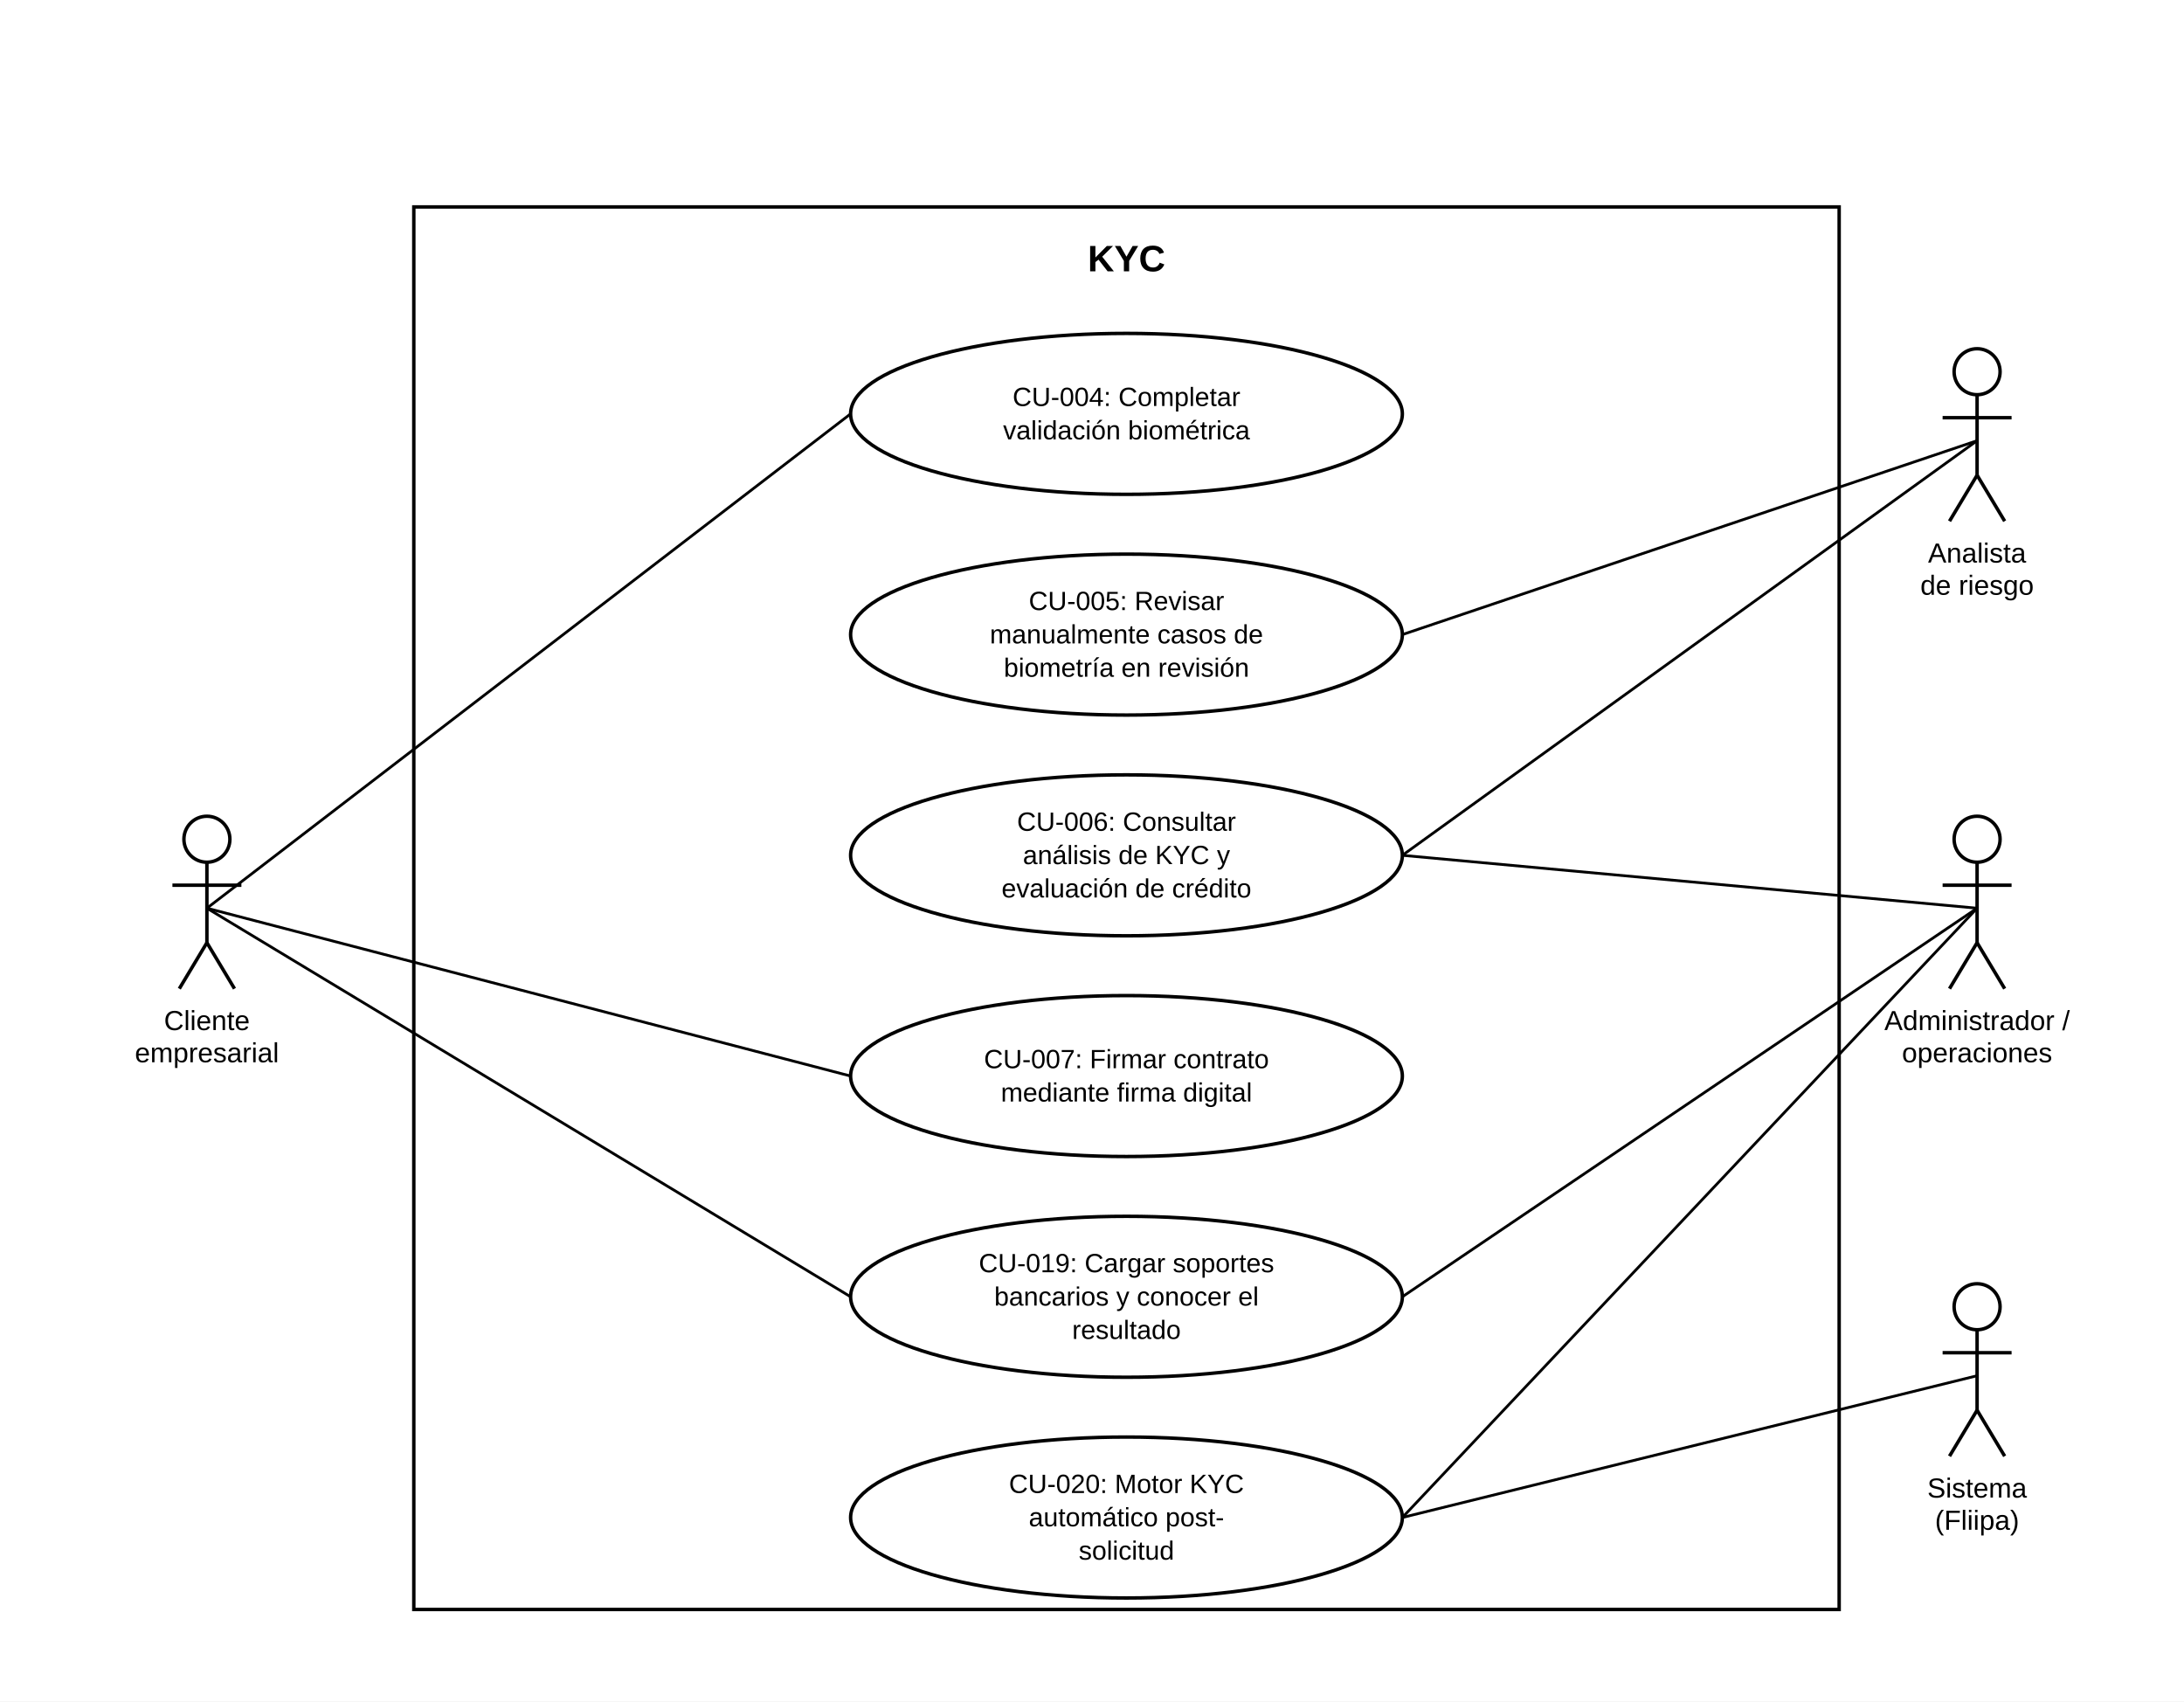
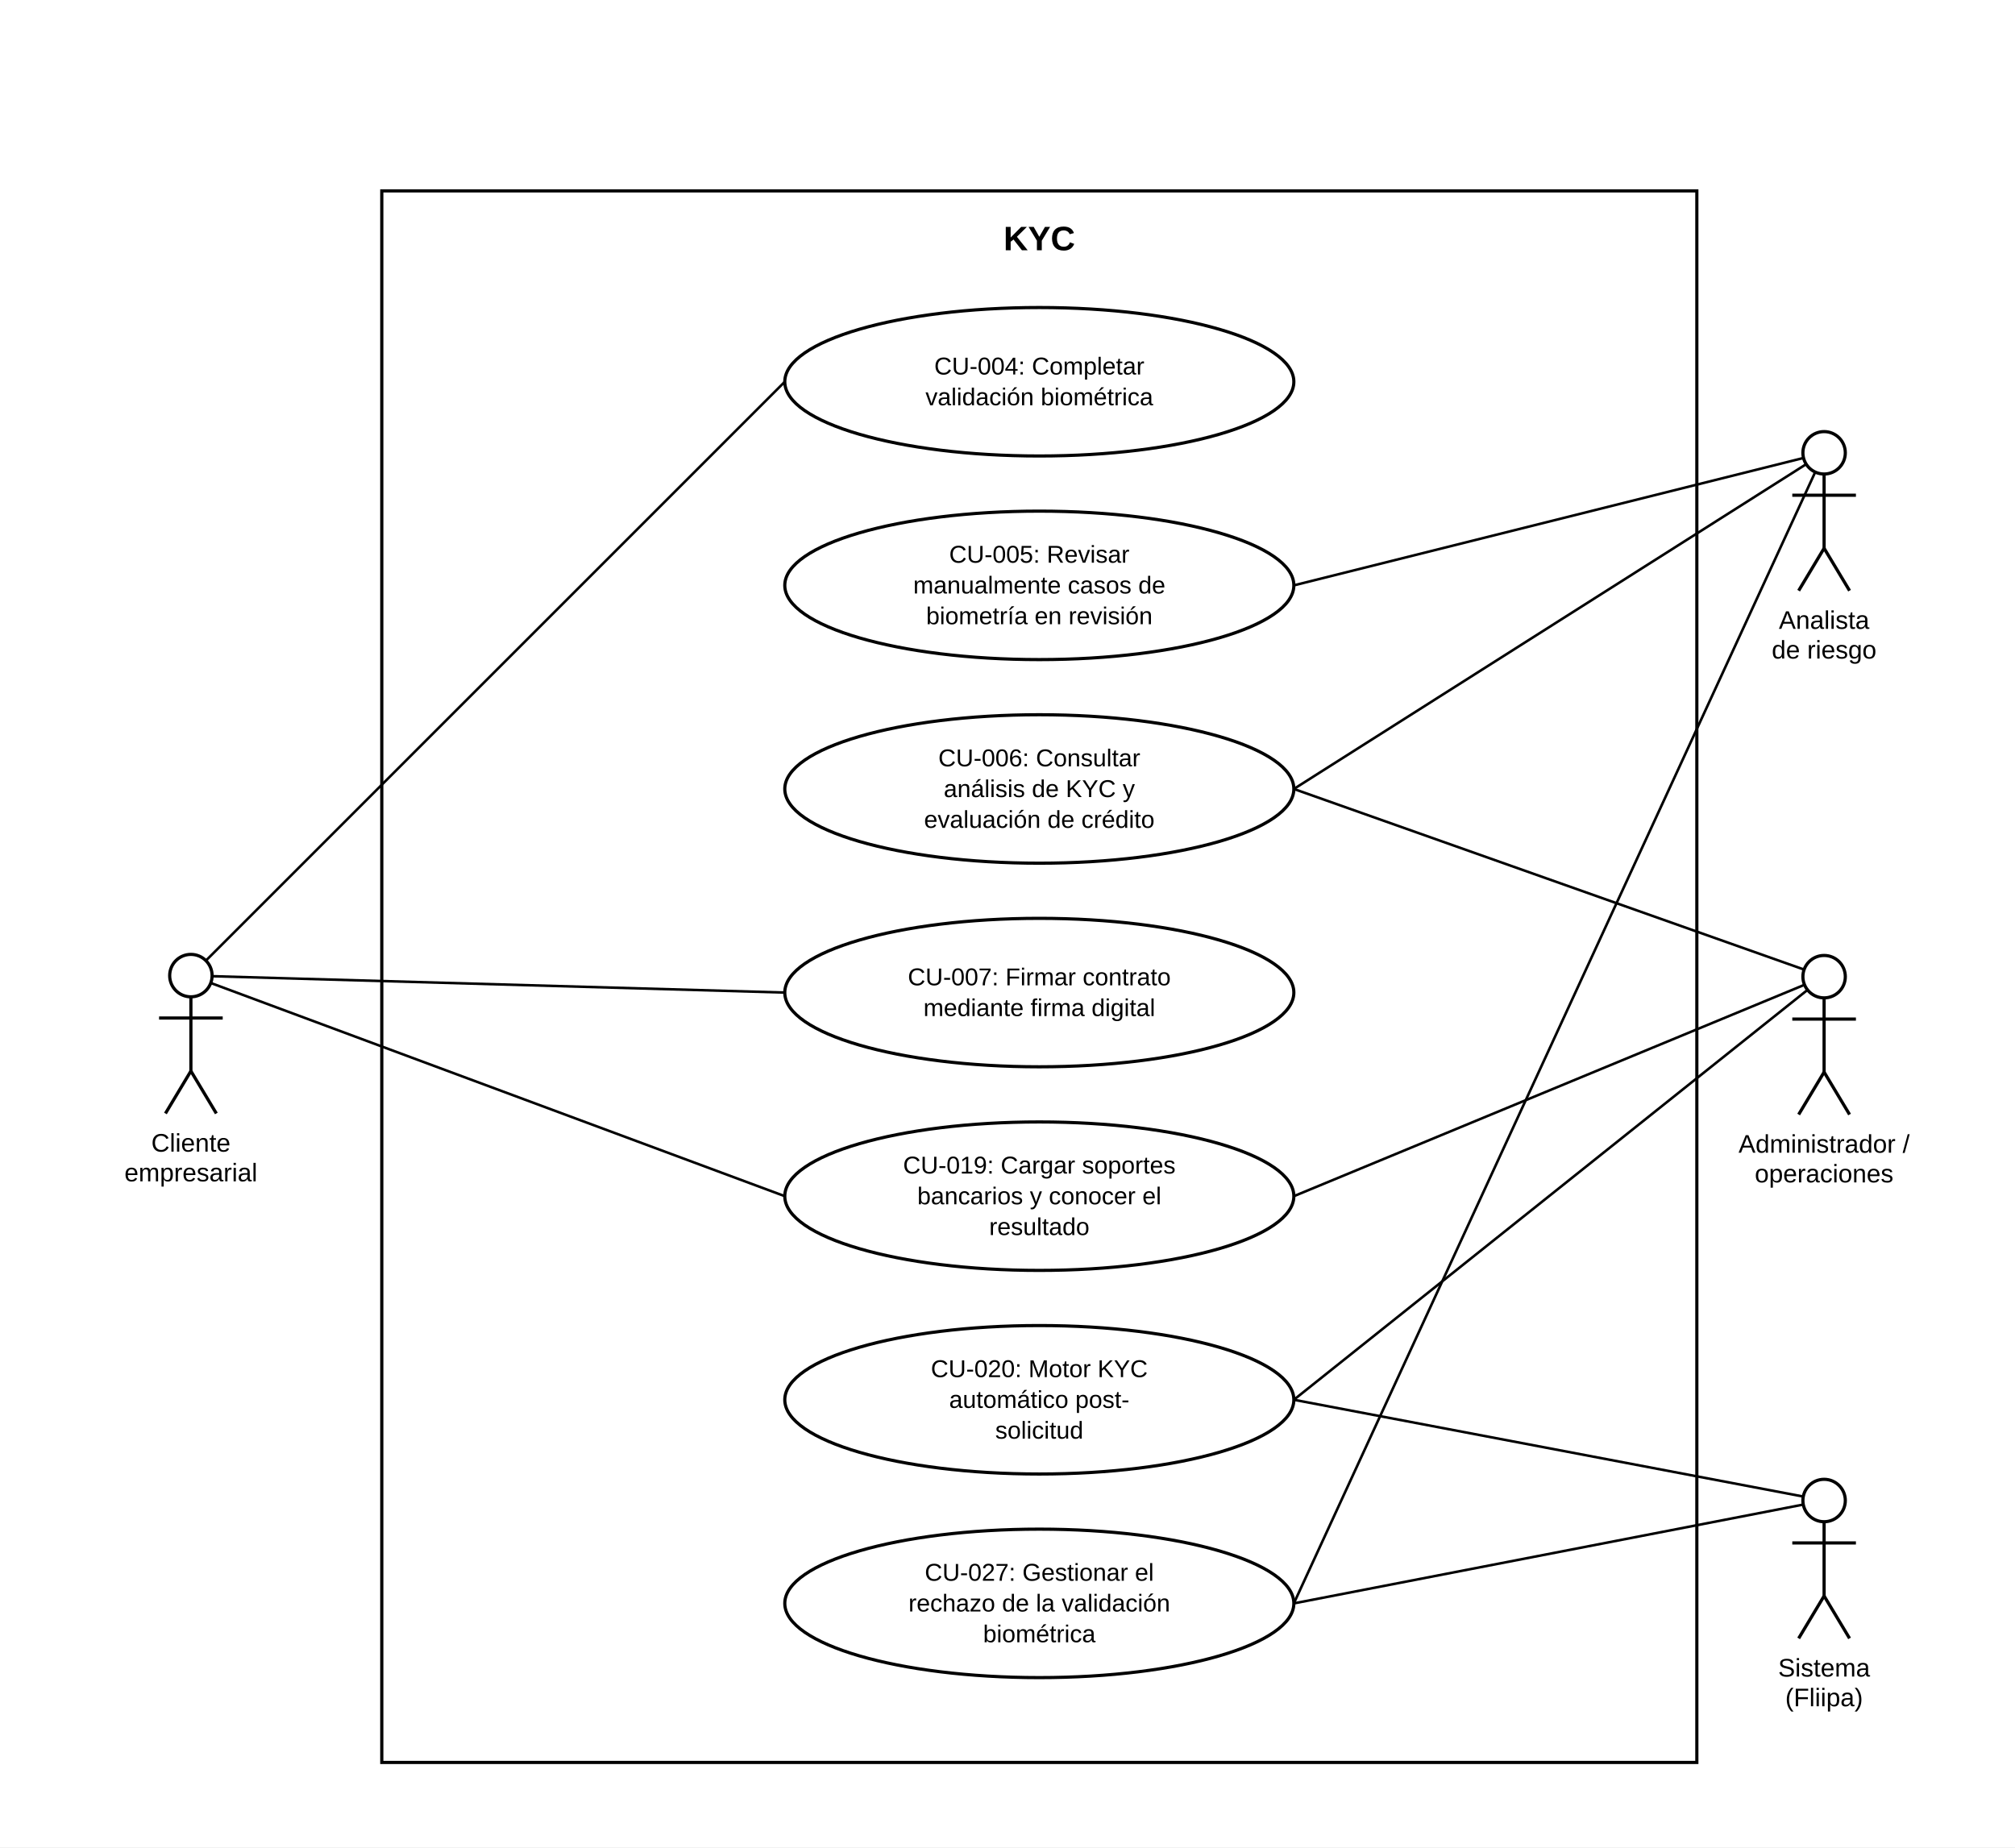
- <svg xmlns="http://www.w3.org/2000/svg" viewBox="0 0 950 740" font-family="Arial, sans-serif">
-   <rect x="0" y="0" width="950" height="740" fill="white" />
-   <rect x="180" y="90" width="620" height="610" fill="white" stroke="black" stroke-width="1.5" />
-   <line x1="90" y1="395.0" x2="370.0" y2="180.0" stroke="black" stroke-width="1.2" />
-   <line x1="90" y1="395.0" x2="370.0" y2="468.0" stroke="black" stroke-width="1.2" />
-   <line x1="90" y1="395.0" x2="370.0" y2="564.0" stroke="black" stroke-width="1.2" />
-   <line x1="860" y1="191.667" x2="610.0" y2="276.0" stroke="black" stroke-width="1.2" />
-   <line x1="860" y1="191.667" x2="610.0" y2="372.0" stroke="black" stroke-width="1.2" />
-   <line x1="860" y1="395.0" x2="610.0" y2="372.0" stroke="black" stroke-width="1.2" />
-   <line x1="860" y1="395.0" x2="610.0" y2="564.0" stroke="black" stroke-width="1.2" />
-   <line x1="860" y1="395.0" x2="610.0" y2="660.0" stroke="black" stroke-width="1.2" />
-   <line x1="860" y1="598.333" x2="610.0" y2="660.0" stroke="black" stroke-width="1.2" />
+ <svg xmlns="http://www.w3.org/2000/svg" viewBox="0 0 950 871" font-family="Arial, sans-serif">
+   <rect x="0" y="0" width="950" height="871" fill="white" />
+   <rect x="180" y="90" width="620" height="741" fill="white" stroke="black" stroke-width="1.5" />
+   <line x1="90" y1="460" x2="370" y2="180" stroke="black" stroke-width="1.2" />
+   <line x1="90" y1="460" x2="370" y2="468" stroke="black" stroke-width="1.2" />
+   <line x1="90" y1="460" x2="370" y2="564" stroke="black" stroke-width="1.2" />
+   <line x1="860" y1="213.5" x2="610" y2="276" stroke="black" stroke-width="1.2" />
+   <line x1="860" y1="213.5" x2="610" y2="372" stroke="black" stroke-width="1.2" />
+   <line x1="860" y1="213.5" x2="610" y2="756" stroke="black" stroke-width="1.2" />
+   <line x1="860" y1="460.5" x2="610" y2="372" stroke="black" stroke-width="1.2" />
+   <line x1="860" y1="460.5" x2="610" y2="564" stroke="black" stroke-width="1.2" />
+   <line x1="860" y1="460.5" x2="610" y2="660" stroke="black" stroke-width="1.2" />
+   <line x1="860" y1="707.5" x2="610" y2="660" stroke="black" stroke-width="1.2" />
+   <line x1="860" y1="707.5" x2="610" y2="756" stroke="black" stroke-width="1.2" />
  <text x="490.0" y="118" font-size="16" font-weight="bold" text-anchor="middle">KYC</text>
-   <ellipse cx="490.0" cy="180.0" rx="120.0" ry="35.0" fill="white" stroke="black" stroke-width="1.5" />
-   <text x="490.0" y="176.583" font-size="11.5" font-family="Arial, sans-serif" text-anchor="middle" fill="#000000">CU-004: Completar</text>
-   <text x="490.0" y="191.083" font-size="11.5" font-family="Arial, sans-serif" text-anchor="middle" fill="#000000">validación biométrica</text>
-   <ellipse cx="490.0" cy="276.0" rx="120.0" ry="35.0" fill="white" stroke="black" stroke-width="1.5" />
-   <text x="490.0" y="265.333" font-size="11.5" font-family="Arial, sans-serif" text-anchor="middle" fill="#000000">CU-005: Revisar</text>
-   <text x="490.0" y="279.833" font-size="11.5" font-family="Arial, sans-serif" text-anchor="middle" fill="#000000">manualmente casos de</text>
-   <text x="490.0" y="294.333" font-size="11.5" font-family="Arial, sans-serif" text-anchor="middle" fill="#000000">biometría en revisión</text>
-   <ellipse cx="490.0" cy="372.0" rx="120.0" ry="35.0" fill="white" stroke="black" stroke-width="1.5" />
-   <text x="490.0" y="361.333" font-size="11.5" font-family="Arial, sans-serif" text-anchor="middle" fill="#000000">CU-006: Consultar</text>
-   <text x="490.0" y="375.833" font-size="11.5" font-family="Arial, sans-serif" text-anchor="middle" fill="#000000">análisis de KYC y</text>
-   <text x="490.0" y="390.333" font-size="11.5" font-family="Arial, sans-serif" text-anchor="middle" fill="#000000">evaluación de crédito</text>
-   <ellipse cx="490.0" cy="468.0" rx="120.0" ry="35.0" fill="white" stroke="black" stroke-width="1.5" />
-   <text x="490.0" y="464.583" font-size="11.5" font-family="Arial, sans-serif" text-anchor="middle" fill="#000000">CU-007: Firmar contrato</text>
-   <text x="490.0" y="479.083" font-size="11.5" font-family="Arial, sans-serif" text-anchor="middle" fill="#000000">mediante firma digital</text>
-   <ellipse cx="490.0" cy="564.0" rx="120.0" ry="35.0" fill="white" stroke="black" stroke-width="1.5" />
-   <text x="490.0" y="553.333" font-size="11.5" font-family="Arial, sans-serif" text-anchor="middle" fill="#000000">CU-019: Cargar soportes</text>
-   <text x="490.0" y="567.833" font-size="11.5" font-family="Arial, sans-serif" text-anchor="middle" fill="#000000">bancarios y conocer el</text>
-   <text x="490.0" y="582.333" font-size="11.5" font-family="Arial, sans-serif" text-anchor="middle" fill="#000000">resultado</text>
-   <ellipse cx="490.0" cy="660.0" rx="120.0" ry="35.0" fill="white" stroke="black" stroke-width="1.5" />
-   <text x="490.0" y="649.333" font-size="11.5" font-family="Arial, sans-serif" text-anchor="middle" fill="#000000">CU-020: Motor KYC</text>
-   <text x="490.0" y="663.833" font-size="11.5" font-family="Arial, sans-serif" text-anchor="middle" fill="#000000">automático post-</text>
-   <text x="490.0" y="678.333" font-size="11.5" font-family="Arial, sans-serif" text-anchor="middle" fill="#000000">solicitud</text>
+   <ellipse cx="490.0" cy="180" rx="120.0" ry="35.0" fill="white" stroke="black" stroke-width="1.5" />
+   <text x="490.0" y="176.58" font-size="11.5" font-family="Arial, sans-serif" text-anchor="middle" fill="#000000">CU-004: Completar</text>
+   <text x="490.0" y="191.08" font-size="11.5" font-family="Arial, sans-serif" text-anchor="middle" fill="#000000">validación biométrica</text>
+   <ellipse cx="490.0" cy="276" rx="120.0" ry="35.0" fill="white" stroke="black" stroke-width="1.5" />
+   <text x="490.0" y="265.33" font-size="11.5" font-family="Arial, sans-serif" text-anchor="middle" fill="#000000">CU-005: Revisar</text>
+   <text x="490.0" y="279.83" font-size="11.5" font-family="Arial, sans-serif" text-anchor="middle" fill="#000000">manualmente casos de</text>
+   <text x="490.0" y="294.33" font-size="11.5" font-family="Arial, sans-serif" text-anchor="middle" fill="#000000">biometría en revisión</text>
+   <ellipse cx="490.0" cy="372" rx="120.0" ry="35.0" fill="white" stroke="black" stroke-width="1.5" />
+   <text x="490.0" y="361.33" font-size="11.5" font-family="Arial, sans-serif" text-anchor="middle" fill="#000000">CU-006: Consultar</text>
+   <text x="490.0" y="375.83" font-size="11.5" font-family="Arial, sans-serif" text-anchor="middle" fill="#000000">análisis de KYC y</text>
+   <text x="490.0" y="390.33" font-size="11.5" font-family="Arial, sans-serif" text-anchor="middle" fill="#000000">evaluación de crédito</text>
+   <ellipse cx="490.0" cy="468" rx="120.0" ry="35.0" fill="white" stroke="black" stroke-width="1.5" />
+   <text x="490.0" y="464.58" font-size="11.5" font-family="Arial, sans-serif" text-anchor="middle" fill="#000000">CU-007: Firmar contrato</text>
+   <text x="490.0" y="479.08" font-size="11.5" font-family="Arial, sans-serif" text-anchor="middle" fill="#000000">mediante firma digital</text>
+   <ellipse cx="490.0" cy="564" rx="120.0" ry="35.0" fill="white" stroke="black" stroke-width="1.5" />
+   <text x="490.0" y="553.33" font-size="11.5" font-family="Arial, sans-serif" text-anchor="middle" fill="#000000">CU-019: Cargar soportes</text>
+   <text x="490.0" y="567.83" font-size="11.5" font-family="Arial, sans-serif" text-anchor="middle" fill="#000000">bancarios y conocer el</text>
+   <text x="490.0" y="582.33" font-size="11.5" font-family="Arial, sans-serif" text-anchor="middle" fill="#000000">resultado</text>
+   <ellipse cx="490.0" cy="660" rx="120.0" ry="35.0" fill="white" stroke="black" stroke-width="1.5" />
+   <text x="490.0" y="649.33" font-size="11.5" font-family="Arial, sans-serif" text-anchor="middle" fill="#000000">CU-020: Motor KYC</text>
+   <text x="490.0" y="663.83" font-size="11.5" font-family="Arial, sans-serif" text-anchor="middle" fill="#000000">automático post-</text>
+   <text x="490.0" y="678.33" font-size="11.5" font-family="Arial, sans-serif" text-anchor="middle" fill="#000000">solicitud</text>
+   <ellipse cx="490.0" cy="756" rx="120.0" ry="35.0" fill="white" stroke="black" stroke-width="1.5" />
+   <text x="490.0" y="745.33" font-size="11.5" font-family="Arial, sans-serif" text-anchor="middle" fill="#000000">CU-027: Gestionar el</text>
+   <text x="490.0" y="759.83" font-size="11.5" font-family="Arial, sans-serif" text-anchor="middle" fill="#000000">rechazo de la validación</text>
+   <text x="490.0" y="774.33" font-size="11.5" font-family="Arial, sans-serif" text-anchor="middle" fill="#000000">biométrica</text>
  <g>
-     <circle cx="90" cy="365.0" r="10.0" fill="white" stroke="black" stroke-width="1.5" />
-     <line x1="90" y1="375.0" x2="90" y2="410.0" stroke="black" stroke-width="1.5" />
-     <line x1="75.0" y1="385.0" x2="105.0" y2="385.0" stroke="black" stroke-width="1.5" />
-     <line x1="90" y1="410.0" x2="78.0" y2="430.0" stroke="black" stroke-width="1.5" />
-     <line x1="90" y1="410.0" x2="102.0" y2="430.0" stroke="black" stroke-width="1.5" />
+     <circle cx="90" cy="460" r="10.0" fill="white" stroke="black" stroke-width="1.5" />
+     <line x1="90" y1="470" x2="90" y2="505" stroke="black" stroke-width="1.5" />
+     <line x1="75" y1="480" x2="105" y2="480" stroke="black" stroke-width="1.5" />
+     <line x1="90" y1="505" x2="78" y2="525" stroke="black" stroke-width="1.5" />
+     <line x1="90" y1="505" x2="102" y2="525" stroke="black" stroke-width="1.5" />
  </g>
-   <text x="90" y="448.0" font-size="12" font-family="Arial, sans-serif" text-anchor="middle" fill="#000000">Cliente</text>
-   <text x="90" y="462.0" font-size="12" font-family="Arial, sans-serif" text-anchor="middle" fill="#000000">empresarial</text>
+   <text x="90" y="543" font-size="12" font-family="Arial, sans-serif" text-anchor="middle" fill="#000000">Cliente</text>
+   <text x="90" y="557" font-size="12" font-family="Arial, sans-serif" text-anchor="middle" fill="#000000">empresarial</text>
  <g>
-     <circle cx="860" cy="161.667" r="10.0" fill="white" stroke="black" stroke-width="1.5" />
-     <line x1="860" y1="171.667" x2="860" y2="206.667" stroke="black" stroke-width="1.5" />
-     <line x1="845.0" y1="181.667" x2="875.0" y2="181.667" stroke="black" stroke-width="1.5" />
-     <line x1="860" y1="206.667" x2="848.0" y2="226.667" stroke="black" stroke-width="1.5" />
-     <line x1="860" y1="206.667" x2="872.0" y2="226.667" stroke="black" stroke-width="1.5" />
+     <circle cx="860" cy="213.5" r="10.0" fill="white" stroke="black" stroke-width="1.5" />
+     <line x1="860" y1="223.5" x2="860" y2="258.5" stroke="black" stroke-width="1.5" />
+     <line x1="845" y1="233.5" x2="875" y2="233.5" stroke="black" stroke-width="1.5" />
+     <line x1="860" y1="258.5" x2="848" y2="278.5" stroke="black" stroke-width="1.5" />
+     <line x1="860" y1="258.5" x2="872" y2="278.5" stroke="black" stroke-width="1.5" />
  </g>
-   <text x="860" y="244.667" font-size="12" font-family="Arial, sans-serif" text-anchor="middle" fill="#000000">Analista</text>
-   <text x="860" y="258.667" font-size="12" font-family="Arial, sans-serif" text-anchor="middle" fill="#000000">de riesgo</text>
+   <text x="860" y="296.5" font-size="12" font-family="Arial, sans-serif" text-anchor="middle" fill="#000000">Analista</text>
+   <text x="860" y="310.5" font-size="12" font-family="Arial, sans-serif" text-anchor="middle" fill="#000000">de riesgo</text>
  <g>
-     <circle cx="860" cy="365.0" r="10.0" fill="white" stroke="black" stroke-width="1.5" />
-     <line x1="860" y1="375.0" x2="860" y2="410.0" stroke="black" stroke-width="1.5" />
-     <line x1="845.0" y1="385.0" x2="875.0" y2="385.0" stroke="black" stroke-width="1.5" />
-     <line x1="860" y1="410.0" x2="848.0" y2="430.0" stroke="black" stroke-width="1.5" />
-     <line x1="860" y1="410.0" x2="872.0" y2="430.0" stroke="black" stroke-width="1.5" />
+     <circle cx="860" cy="460.5" r="10.0" fill="white" stroke="black" stroke-width="1.5" />
+     <line x1="860" y1="470.5" x2="860" y2="505.5" stroke="black" stroke-width="1.5" />
+     <line x1="845" y1="480.5" x2="875" y2="480.5" stroke="black" stroke-width="1.5" />
+     <line x1="860" y1="505.5" x2="848" y2="525.5" stroke="black" stroke-width="1.5" />
+     <line x1="860" y1="505.5" x2="872" y2="525.5" stroke="black" stroke-width="1.5" />
  </g>
-   <text x="860" y="448.0" font-size="12" font-family="Arial, sans-serif" text-anchor="middle" fill="#000000">Administrador /</text>
-   <text x="860" y="462.0" font-size="12" font-family="Arial, sans-serif" text-anchor="middle" fill="#000000">operaciones</text>
+   <text x="860" y="543.5" font-size="12" font-family="Arial, sans-serif" text-anchor="middle" fill="#000000">Administrador /</text>
+   <text x="860" y="557.5" font-size="12" font-family="Arial, sans-serif" text-anchor="middle" fill="#000000">operaciones</text>
  <g>
-     <circle cx="860" cy="568.333" r="10.0" fill="white" stroke="black" stroke-width="1.5" />
-     <line x1="860" y1="578.333" x2="860" y2="613.333" stroke="black" stroke-width="1.5" />
-     <line x1="845.0" y1="588.333" x2="875.0" y2="588.333" stroke="black" stroke-width="1.5" />
-     <line x1="860" y1="613.333" x2="848.0" y2="633.333" stroke="black" stroke-width="1.5" />
-     <line x1="860" y1="613.333" x2="872.0" y2="633.333" stroke="black" stroke-width="1.5" />
+     <circle cx="860" cy="707.5" r="10.0" fill="white" stroke="black" stroke-width="1.5" />
+     <line x1="860" y1="717.5" x2="860" y2="752.5" stroke="black" stroke-width="1.5" />
+     <line x1="845" y1="727.5" x2="875" y2="727.5" stroke="black" stroke-width="1.5" />
+     <line x1="860" y1="752.5" x2="848" y2="772.5" stroke="black" stroke-width="1.5" />
+     <line x1="860" y1="752.5" x2="872" y2="772.5" stroke="black" stroke-width="1.5" />
  </g>
-   <text x="860" y="651.333" font-size="12" font-family="Arial, sans-serif" text-anchor="middle" fill="#000000">Sistema</text>
-   <text x="860" y="665.333" font-size="12" font-family="Arial, sans-serif" text-anchor="middle" fill="#000000">(Fliipa)</text>
+   <text x="860" y="790.5" font-size="12" font-family="Arial, sans-serif" text-anchor="middle" fill="#000000">Sistema</text>
+   <text x="860" y="804.5" font-size="12" font-family="Arial, sans-serif" text-anchor="middle" fill="#000000">(Fliipa)</text>
</svg>
